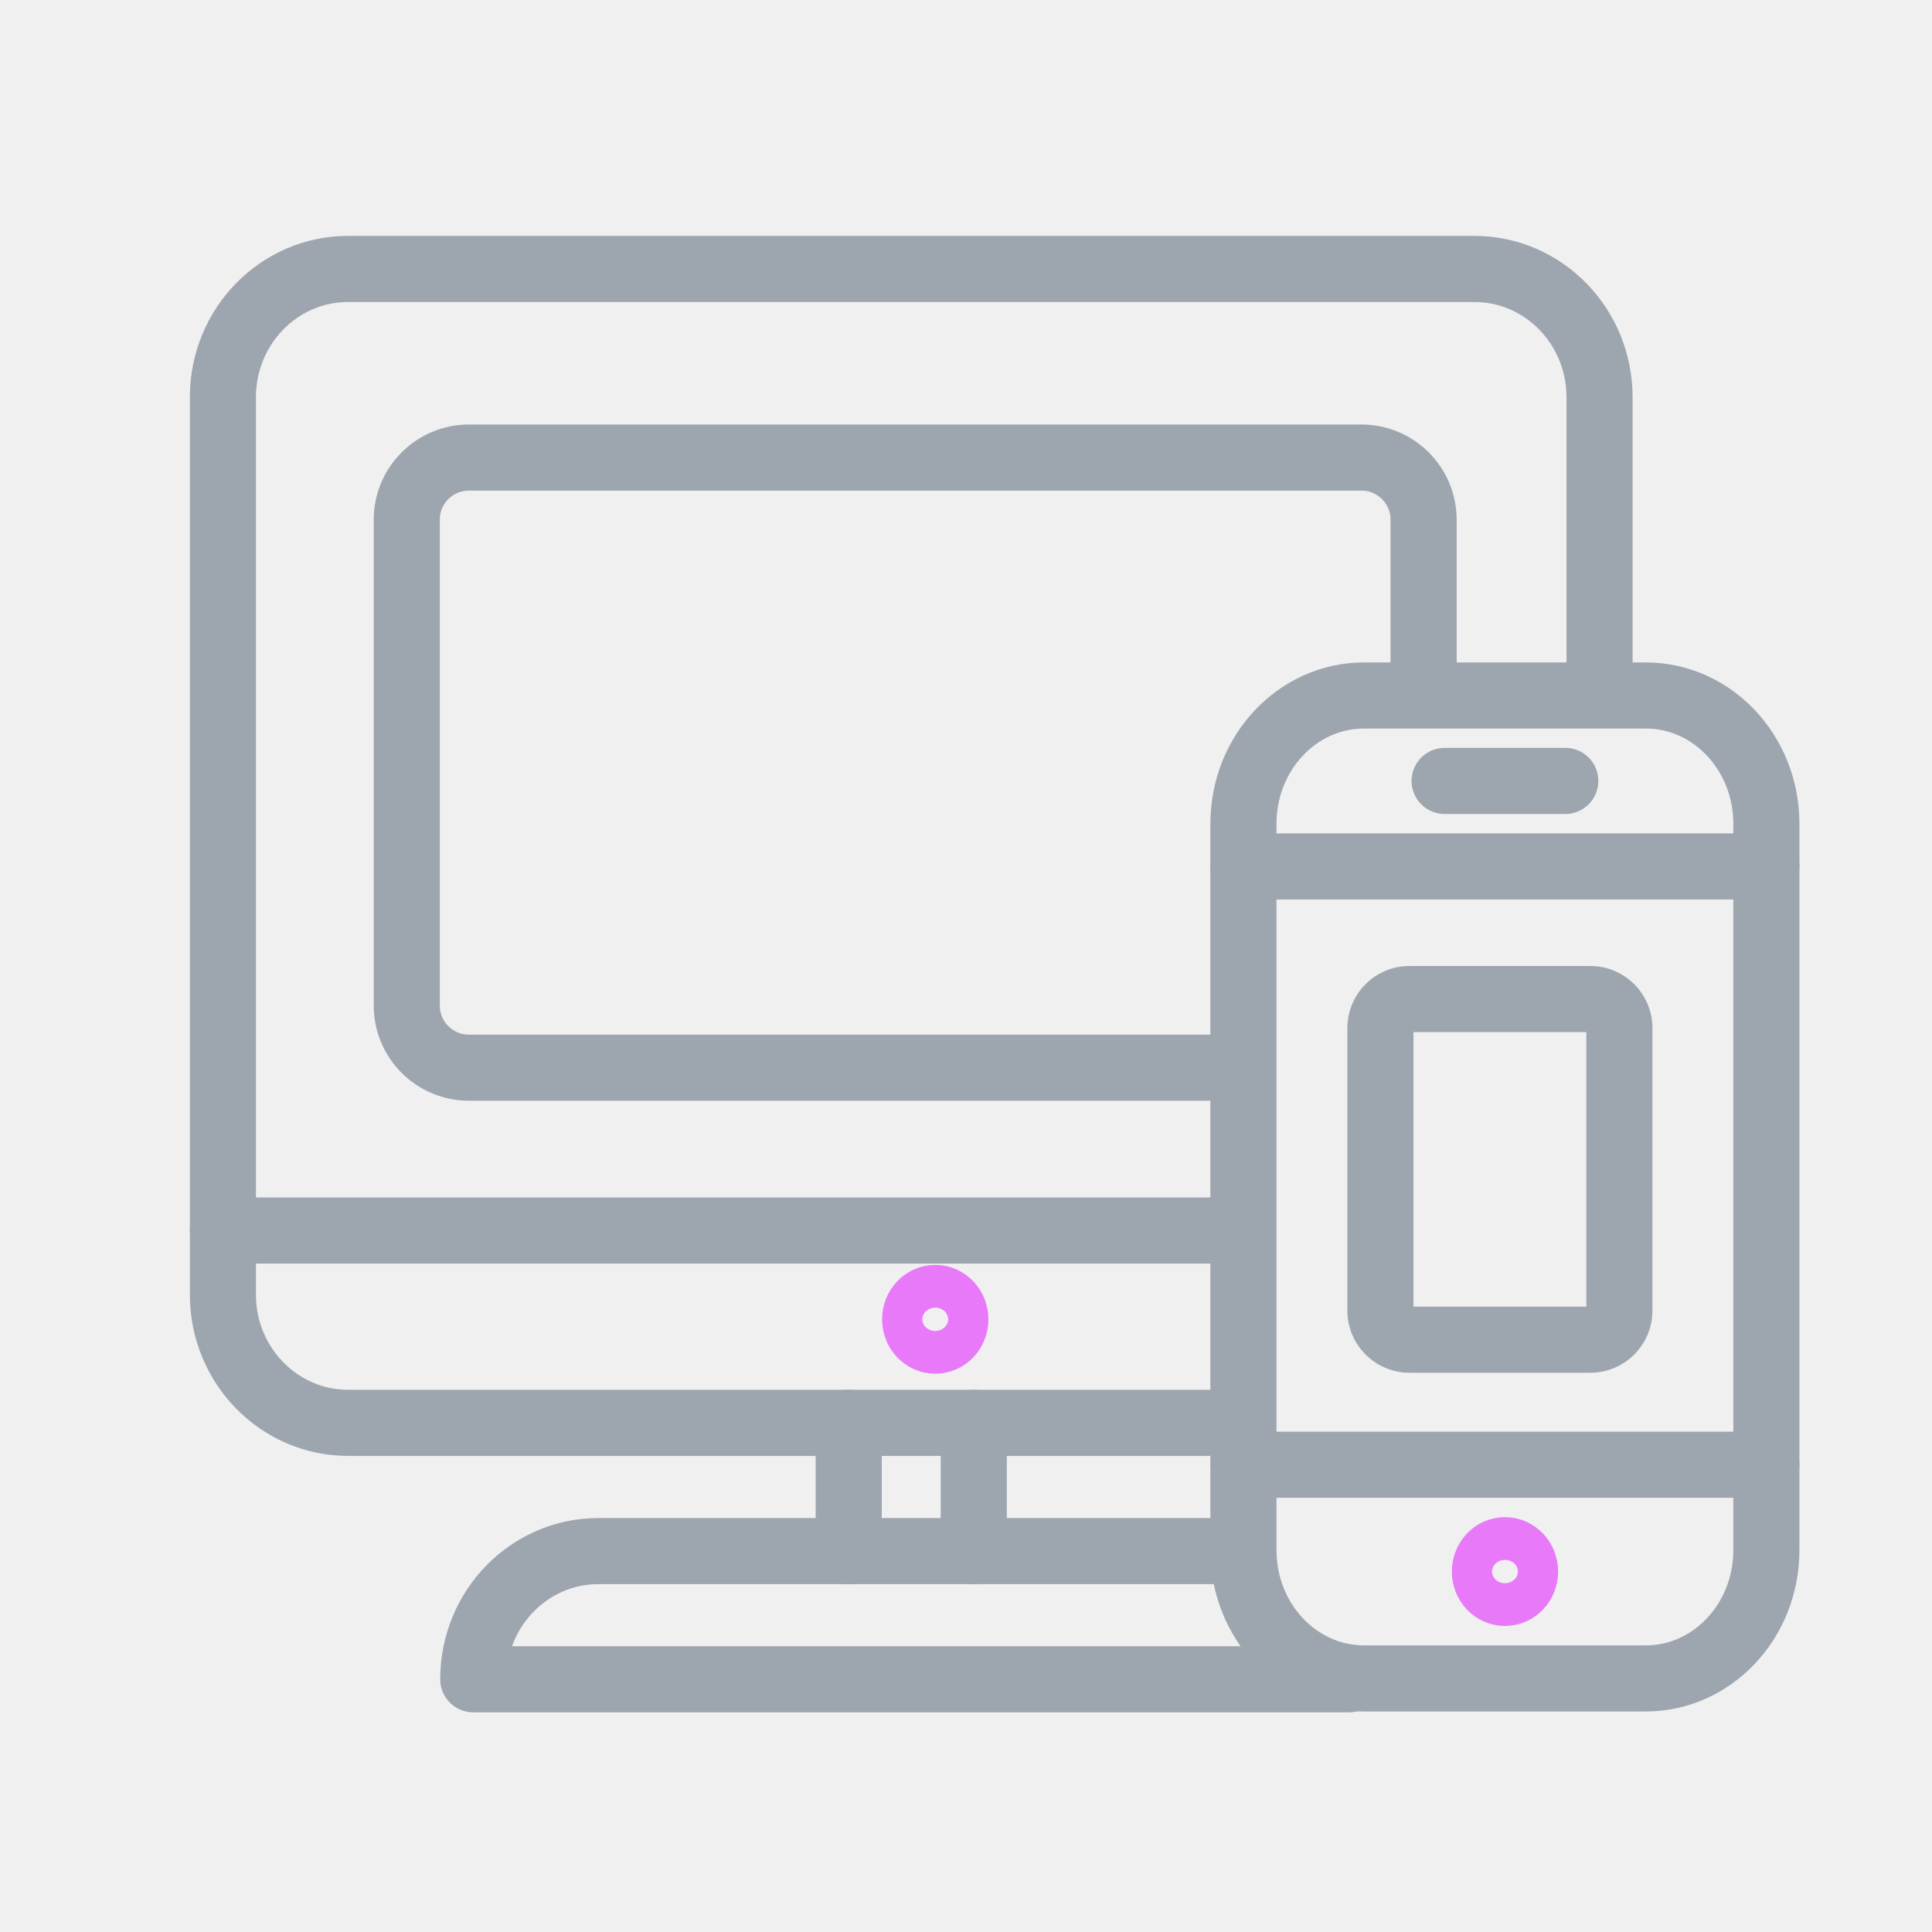
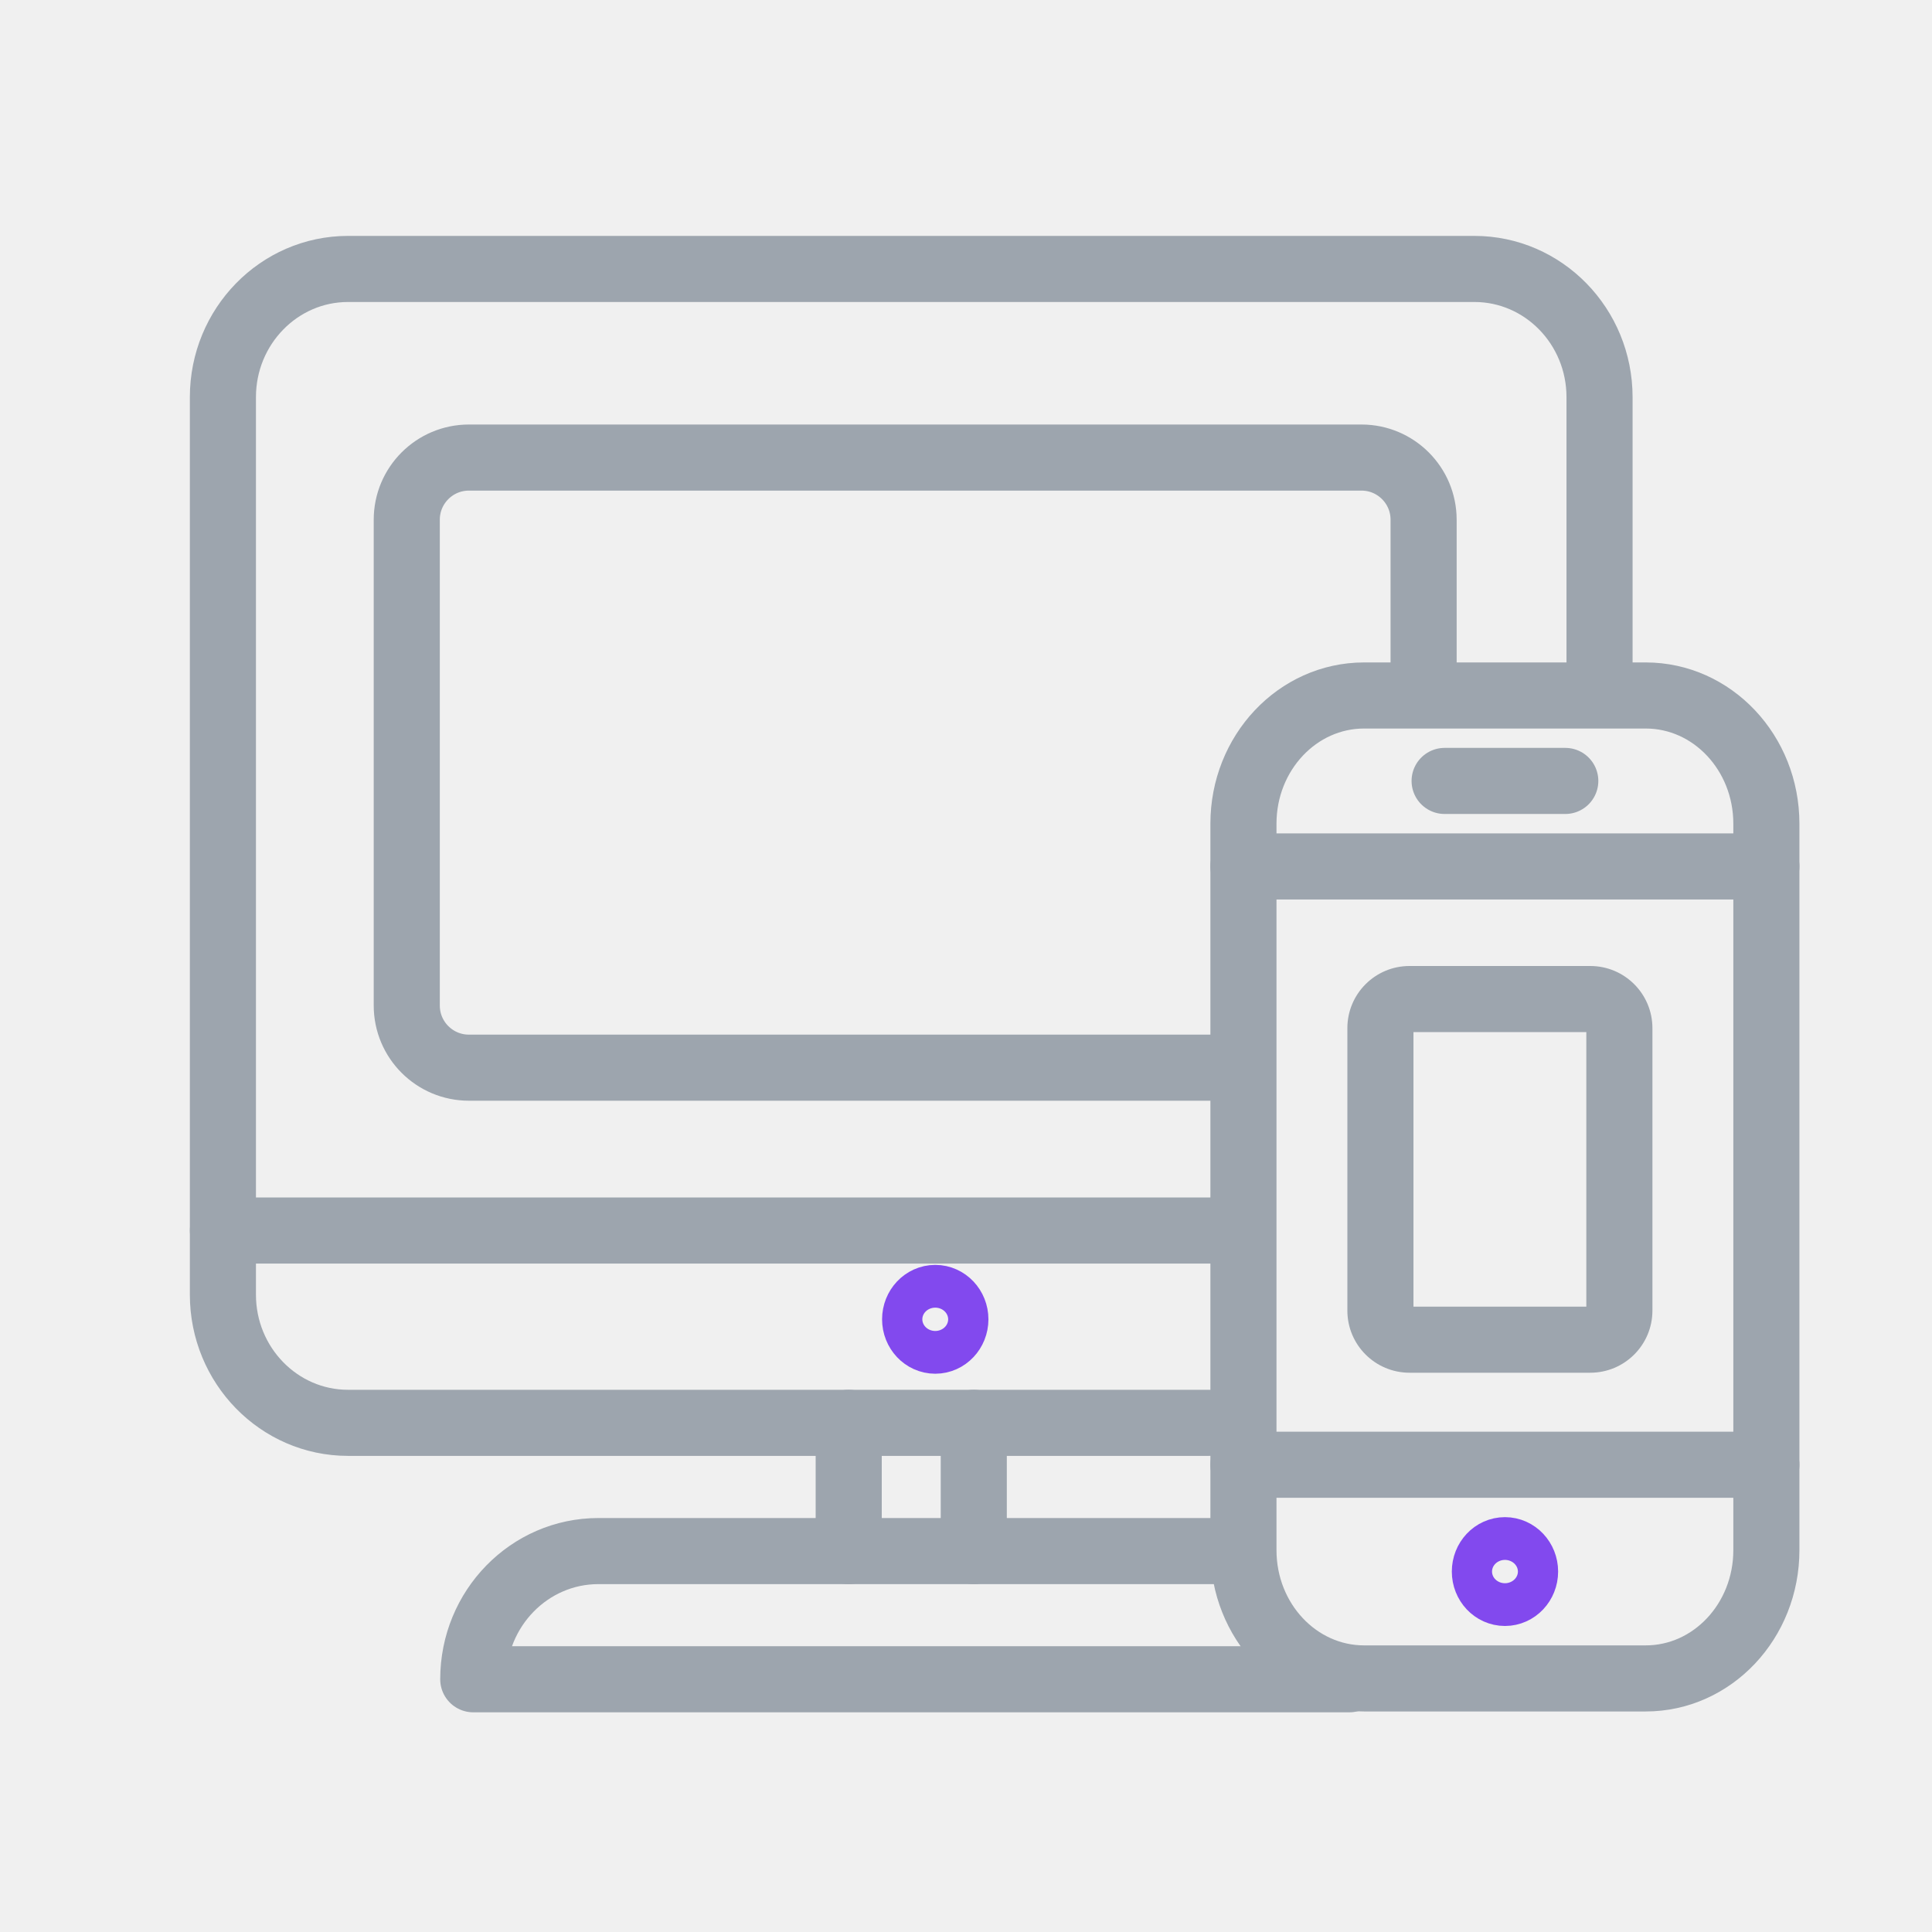
<svg xmlns="http://www.w3.org/2000/svg" width="48" height="48" viewBox="0 0 48 48" fill="none">
  <path d="M39.74 16.748C39.74 15.296 39.74 9.867 39.74 9.867C39.74 8.109 38.347 6.682 36.631 6.682H8.647C6.931 6.682 5.538 8.109 5.538 9.867C5.538 9.867 5.538 17.591 5.538 21.453C5.538 25.024 5.538 32.165 5.538 32.165C5.538 33.923 6.931 35.35 8.647 35.35C8.647 35.35 22.856 35.35 30.029 35.35" stroke="#9DA5AE" stroke-width="1.642" stroke-linecap="round" stroke-linejoin="round" />
  <path d="M33.523 41.721C33.523 41.721 30.421 41.721 28.87 41.721C26.399 41.721 23.928 41.721 21.457 41.721C18.224 41.721 11.758 41.721 11.758 41.721C11.758 39.963 13.151 38.536 14.867 38.536C14.867 38.536 20.954 38.536 23.997 38.536C26.136 38.536 30.414 38.536 30.414 38.536" stroke="#9DA5AE" stroke-width="1.642" stroke-linecap="round" stroke-linejoin="round" />
  <path d="M5.539 30.572H30.394" stroke="#9DA5AE" stroke-width="1.642" stroke-linecap="round" stroke-linejoin="round" />
  <path d="M21.086 38.536V35.35" stroke="#9DA5AE" stroke-width="1.642" stroke-linecap="round" stroke-linejoin="round" />
  <path d="M24.193 38.536V35.35" stroke="#9DA5AE" stroke-width="1.642" stroke-linecap="round" stroke-linejoin="round" />
  <path fill-rule="evenodd" clip-rule="evenodd" d="M40.887 41.7H33.891C32.235 41.7 30.893 40.274 30.893 38.514V20.464C30.893 18.705 32.235 17.279 33.891 17.279H40.887C42.543 17.279 43.885 18.705 43.885 20.464V38.514C43.885 40.274 42.543 41.7 40.887 41.7V41.7Z" stroke="#9DA5AE" stroke-width="1.642" stroke-linecap="round" stroke-linejoin="round" />
  <path d="M30.893 21.526H43.885" stroke="#9DA5AE" stroke-width="1.642" stroke-linecap="round" stroke-linejoin="round" />
  <path d="M30.893 36.391H43.885" stroke="#9DA5AE" stroke-width="1.642" stroke-linecap="round" stroke-linejoin="round" />
-   <path fill-rule="evenodd" clip-rule="evenodd" d="M37.89 39.045C37.89 39.338 37.666 39.576 37.39 39.576C37.114 39.576 36.891 39.338 36.891 39.045C36.891 38.752 37.114 38.514 37.39 38.514C37.666 38.514 37.89 38.752 37.89 39.045V39.045Z" stroke="#E879F9" stroke-width="1.642" stroke-linecap="round" stroke-linejoin="round" />
-   <path fill-rule="evenodd" clip-rule="evenodd" d="M23.736 32.778C23.736 33.071 23.512 33.309 23.236 33.309C22.96 33.309 22.736 33.071 22.736 32.778C22.736 32.485 22.96 32.247 23.236 32.247C23.512 32.247 23.736 32.485 23.736 32.778V32.778Z" stroke="#E879F9" stroke-width="1.642" stroke-linecap="round" stroke-linejoin="round" />
+   <path fill-rule="evenodd" clip-rule="evenodd" d="M37.89 39.045C37.89 39.338 37.666 39.576 37.39 39.576C37.114 39.576 36.891 39.338 36.891 39.045C36.891 38.752 37.114 38.514 37.39 38.514C37.666 38.514 37.89 38.752 37.89 39.045V39.045Z" stroke="#8249EE" stroke-width="1.642" stroke-linecap="round" stroke-linejoin="round" />
+   <path fill-rule="evenodd" clip-rule="evenodd" d="M23.736 32.778C23.736 33.071 23.512 33.309 23.236 33.309C22.96 33.309 22.736 33.071 22.736 32.778C22.736 32.485 22.96 32.247 23.236 32.247C23.512 32.247 23.736 32.485 23.736 32.778V32.778Z" stroke="#8249EE" stroke-width="1.642" stroke-linecap="round" stroke-linejoin="round" />
  <path d="M35.891 19.402H38.889" stroke="#9DA5AE" stroke-width="1.642" stroke-linecap="round" stroke-linejoin="round" />
  <path d="M30.753 26.526H11.65C10.797 26.526 10.106 25.835 10.106 24.982V12.912C10.106 12.06 10.797 11.368 11.65 11.368H17.859H33.825C34.678 11.368 35.369 12.06 35.369 12.912V16.695" stroke="#9DA5AE" stroke-width="1.642" />
  <mask id="path-13-inside-1_1909_232796" fill="white">
    <rect x="33.475" y="24" width="7.579" height="10.105" rx="1.544" />
  </mask>
  <rect x="33.475" y="24" width="7.579" height="10.105" rx="1.544" stroke="#9DA5AE" stroke-width="3.284" mask="url(#path-13-inside-1_1909_232796)" />
</svg>
